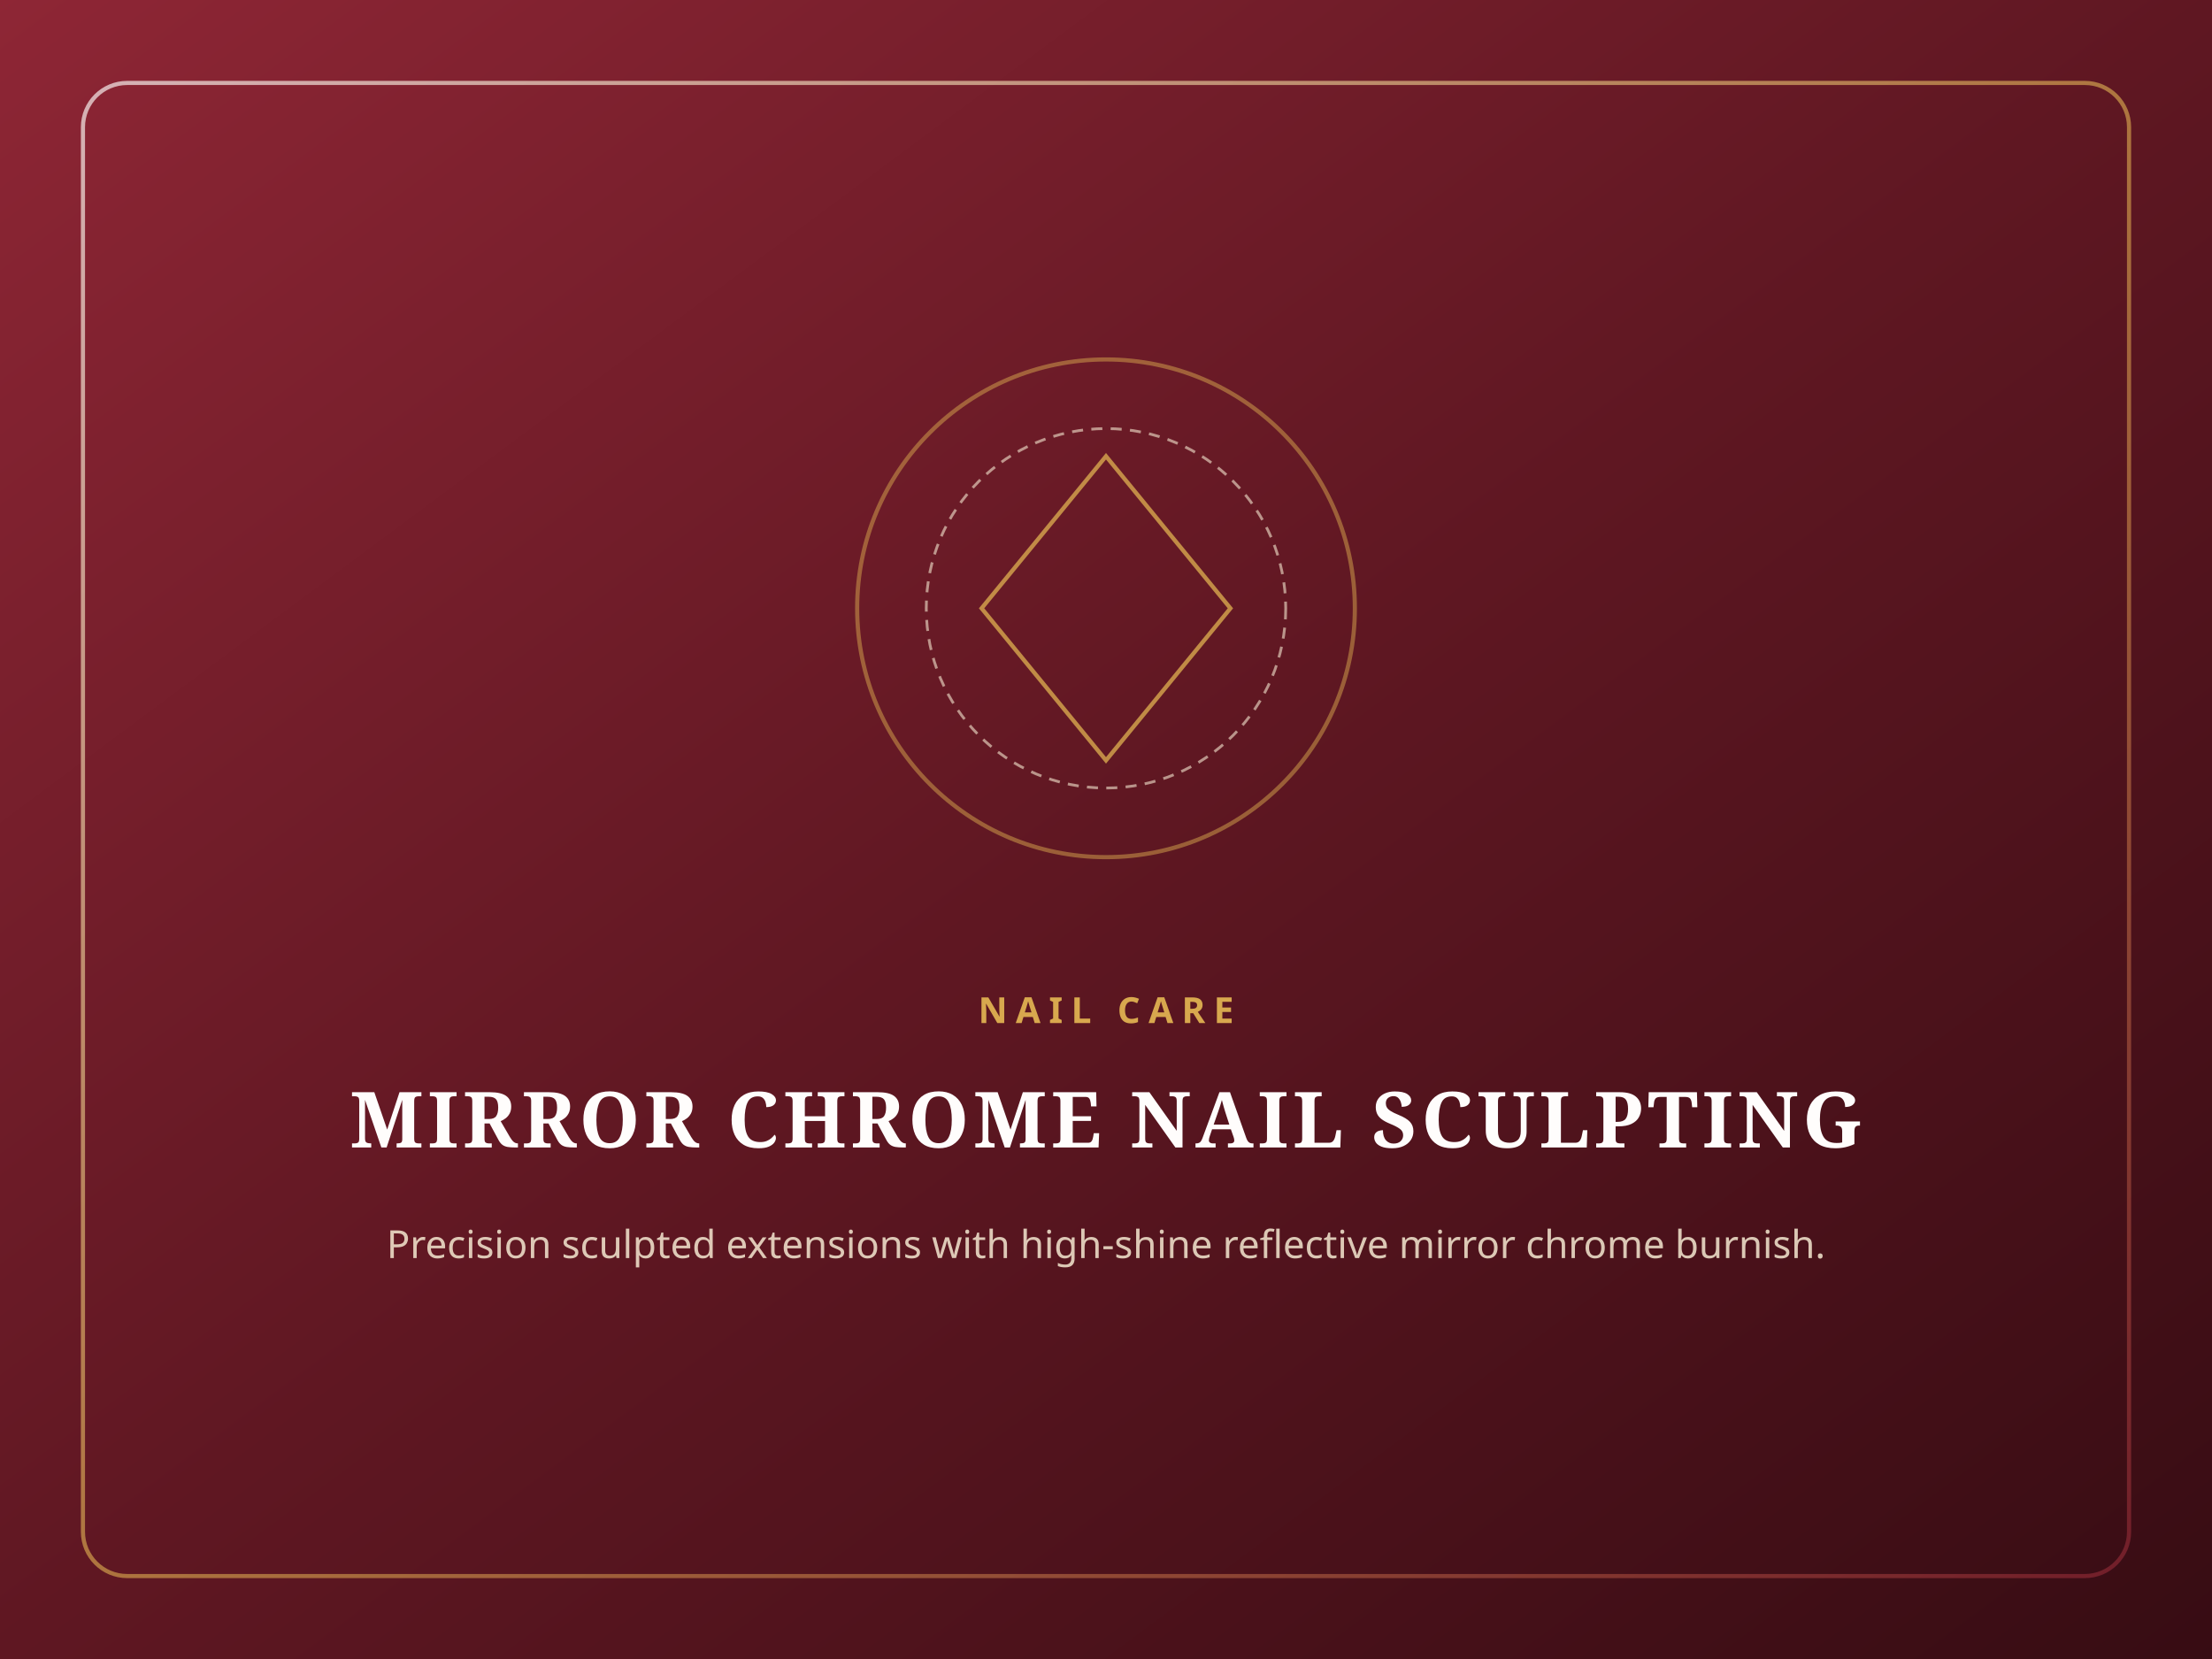
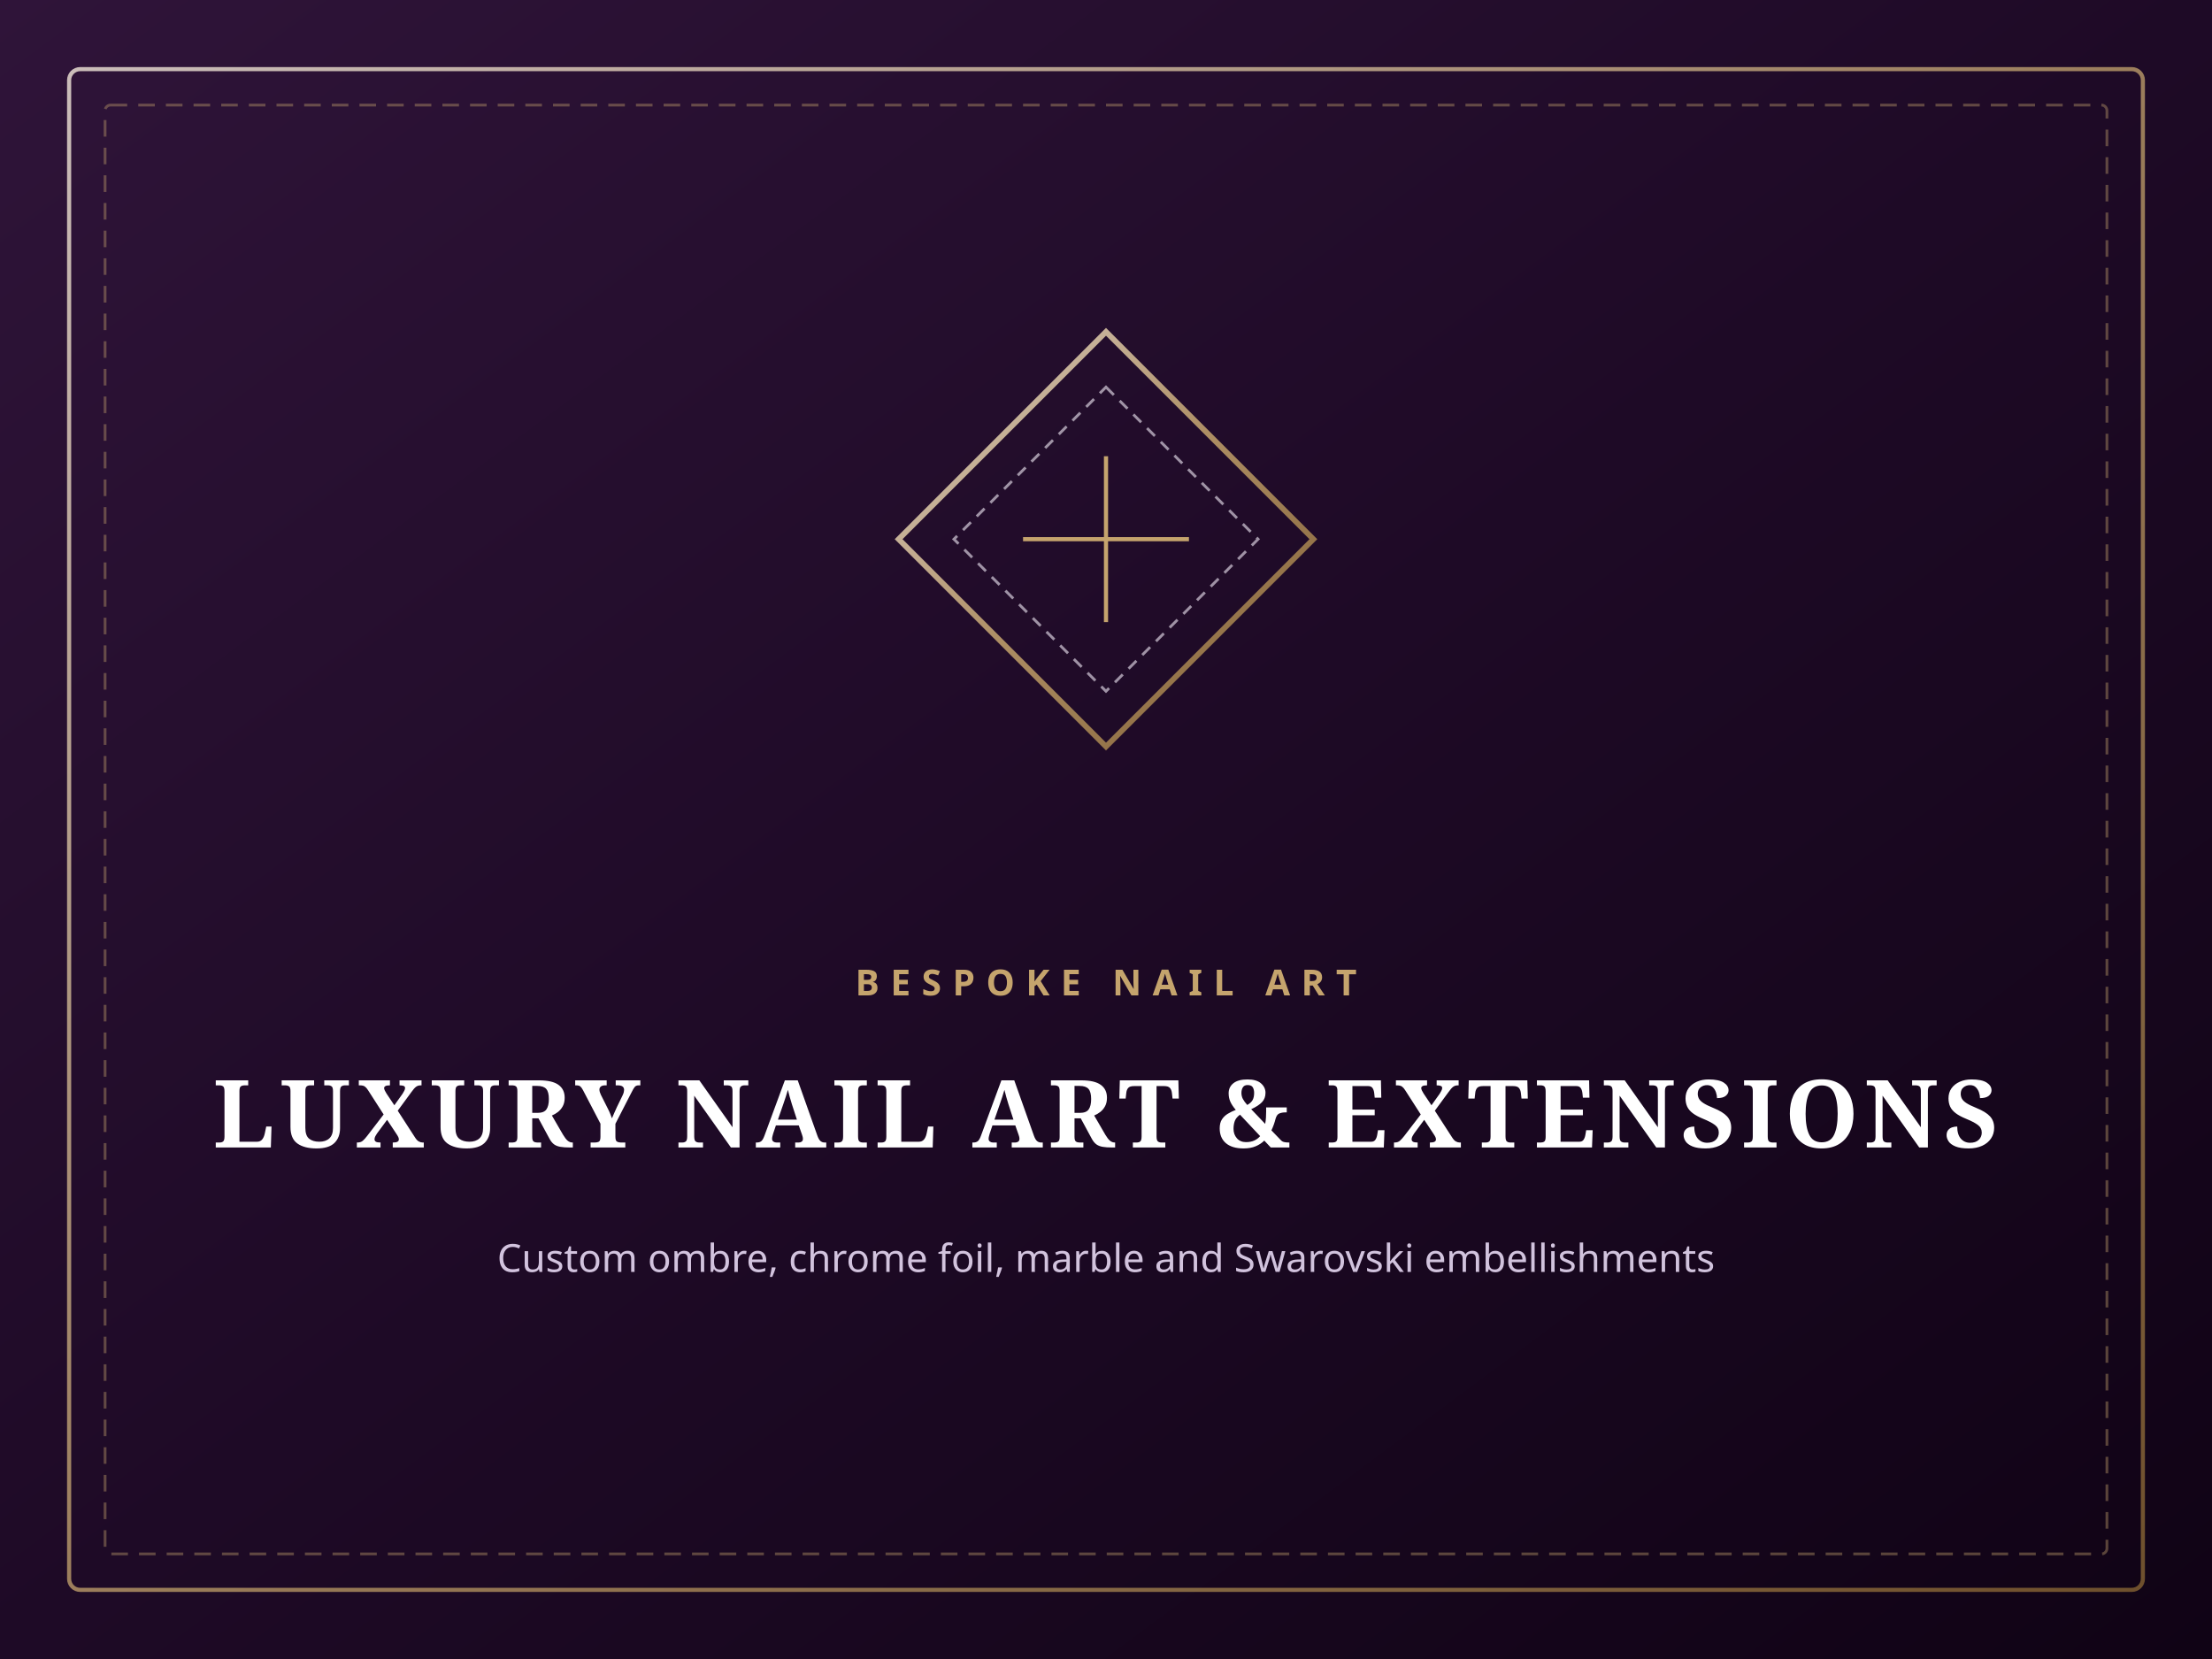
<svg xmlns="http://www.w3.org/2000/svg" viewBox="0 0 800 600" width="800" height="600" fill="none">
  <defs>
-     <linearGradient id="bgGrad" x1="0%" y1="0%" x2="100%" y2="100%">
-       <stop offset="0%" stop-color="#8E2635" />
-       <stop offset="50%" stop-color="#5F1722" />
-       <stop offset="100%" stop-color="#370C13" />
+     <linearGradient id="nailArtGrad" x1="0%" y1="0%" x2="100%" y2="100%">
+       <stop offset="0%" stop-color="#2F1439" />
+       <stop offset="50%" stop-color="#1E0A26" />
+       <stop offset="100%" stop-color="#100315" />
    </linearGradient>
-     <linearGradient id="champagneBdr" x1="0%" y1="0%" x2="100%" y2="100%">
-       <stop offset="0%" stop-color="#FFFDFC" />
-       <stop offset="50%" stop-color="#D8A84E" />
-       <stop offset="100%" stop-color="#8E2635" />
+     <linearGradient id="goldSheen" x1="0%" y1="0%" x2="100%" y2="100%">
+       <stop offset="0%" stop-color="#FFF5E5" />
+       <stop offset="50%" stop-color="#C5A46D" />
+       <stop offset="100%" stop-color="#8E6A34" />
    </linearGradient>
  </defs>
-   <rect width="800" height="600" fill="url(#bgGrad)" />
-   <rect x="30" y="30" width="740" height="540" rx="16" stroke="url(#champagneBdr)" stroke-width="1.5" opacity="0.65" />
-   <circle cx="400" cy="220" r="90" stroke="#D8A84E" stroke-width="1.5" opacity="0.5" fill="none" />
-   <circle cx="400" cy="220" r="65" stroke="#F5E8D0" stroke-width="1" stroke-dasharray="4 3" opacity="0.6" fill="none" />
-   <polygon points="400,165 445,220 400,275 355,220" stroke="#D8A84E" stroke-width="1.5" opacity="0.8" fill="none" />
-   <text x="400" y="370" font-family="'Montserrat', sans-serif" font-size="13" font-weight="600" fill="#D8A84E" text-anchor="middle" letter-spacing="3">NAIL CARE</text>
-   <text x="400" y="415" font-family="'Cormorant Garamond', Georgia, serif" font-size="28" font-weight="600" fill="#FFFDFC" text-anchor="middle" letter-spacing="1.5">MIRROR CHROME NAIL SCULPTING</text>
-   <text x="400" y="455" font-family="'Montserrat', sans-serif" font-size="14" font-weight="300" fill="#F5E8D0" text-anchor="middle" opacity="0.85">Precision sculpted extensions with high-shine reflective mirror chrome burnish.</text>
+   <rect width="800" height="600" fill="url(#nailArtGrad)" />
+   <rect x="25" y="25" width="750" height="550" rx="4" stroke="url(#goldSheen)" stroke-width="1.5" opacity="0.75" />
+   <rect x="38" y="38" width="724" height="524" rx="2" stroke="#C5A46D" stroke-width="1" stroke-dasharray="6 4" opacity="0.4" />
+   <polygon points="400,120 475,195 400,270 325,195" stroke="url(#goldSheen)" stroke-width="2" fill="none" opacity="0.85" />
+   <polygon points="400,140 455,195 400,250 345,195" stroke="#F3EDF9" stroke-width="1" stroke-dasharray="4 3" fill="none" opacity="0.6" />
+   <path d="M 370,195 L 430,195 M 400,165 L 400,225" stroke="#C5A46D" stroke-width="1.5" />
+   <text x="400" y="360" font-family="'Montserrat', sans-serif" font-size="13" font-weight="700" fill="#C5A46D" text-anchor="middle" letter-spacing="4">BESPOKE NAIL ART</text>
+   <text x="400" y="415" font-family="'Cormorant Garamond', Georgia, serif" font-size="34" font-weight="600" fill="#FFFFFF" text-anchor="middle" letter-spacing="2">LUXURY NAIL ART &amp; EXTENSIONS</text>
+   <text x="400" y="460" font-family="'Montserrat', sans-serif" font-size="14" font-weight="300" fill="#E6D7F2" text-anchor="middle" opacity="0.9">Custom ombre, chrome foil, marble and Swarovski embellishments</text>
</svg>
